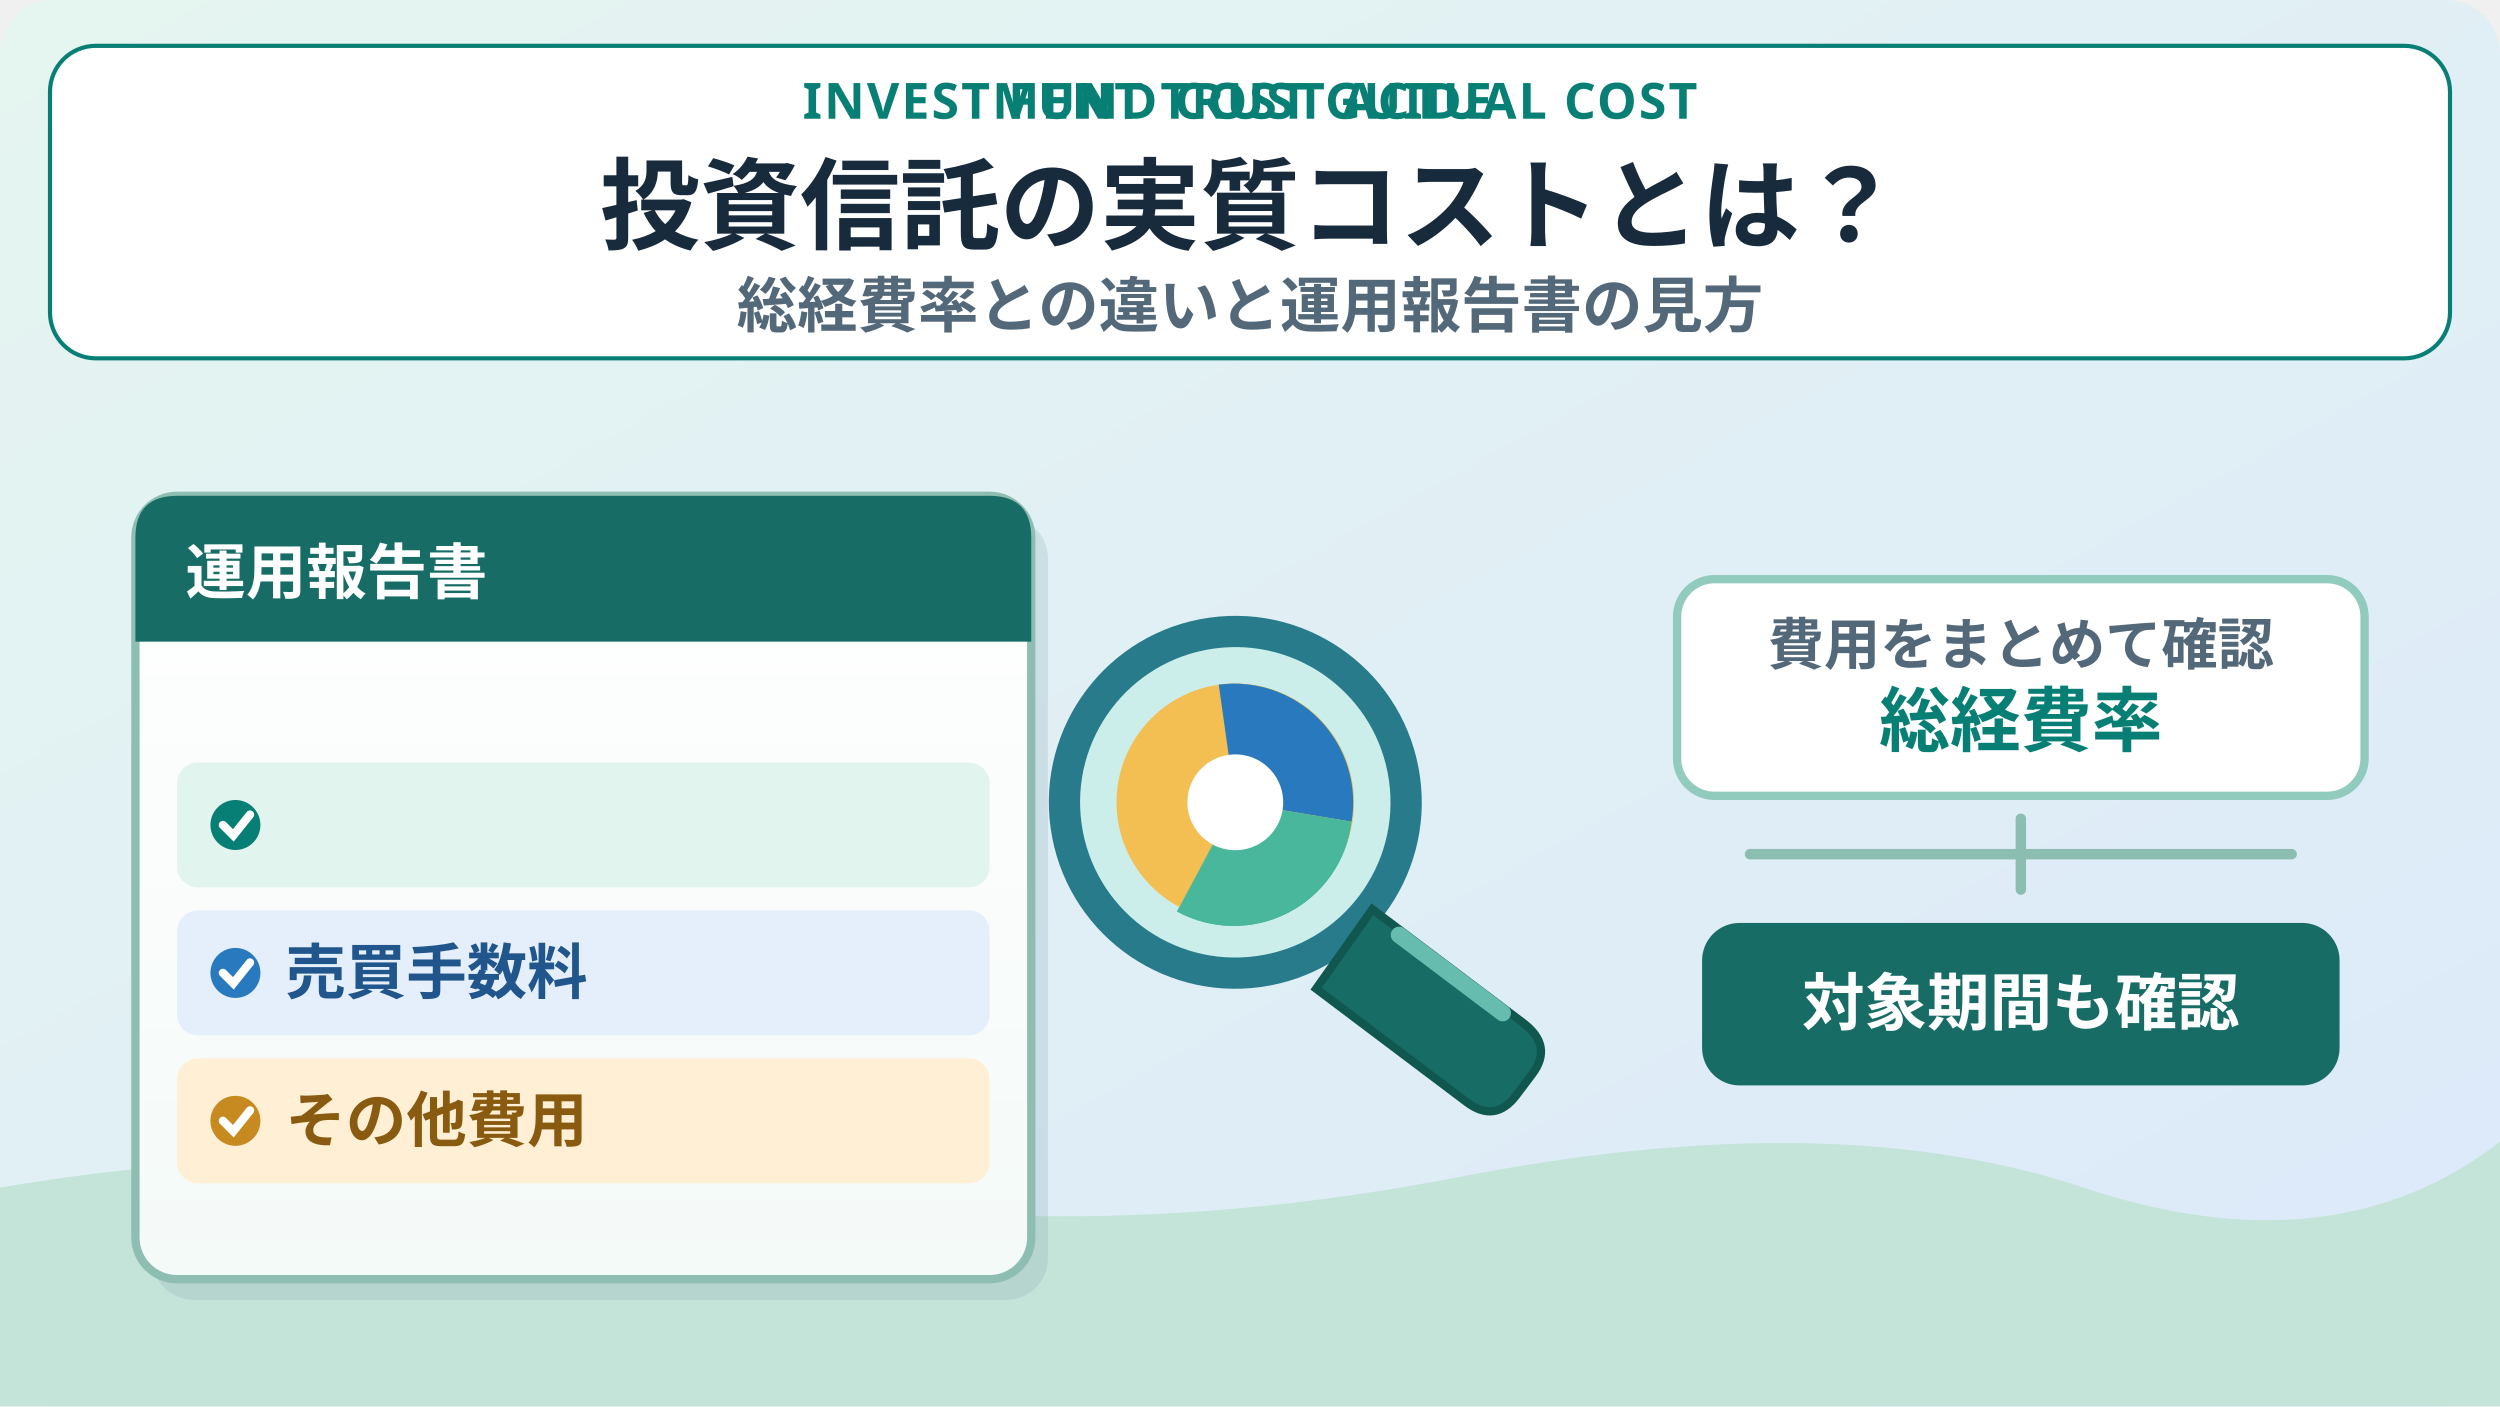
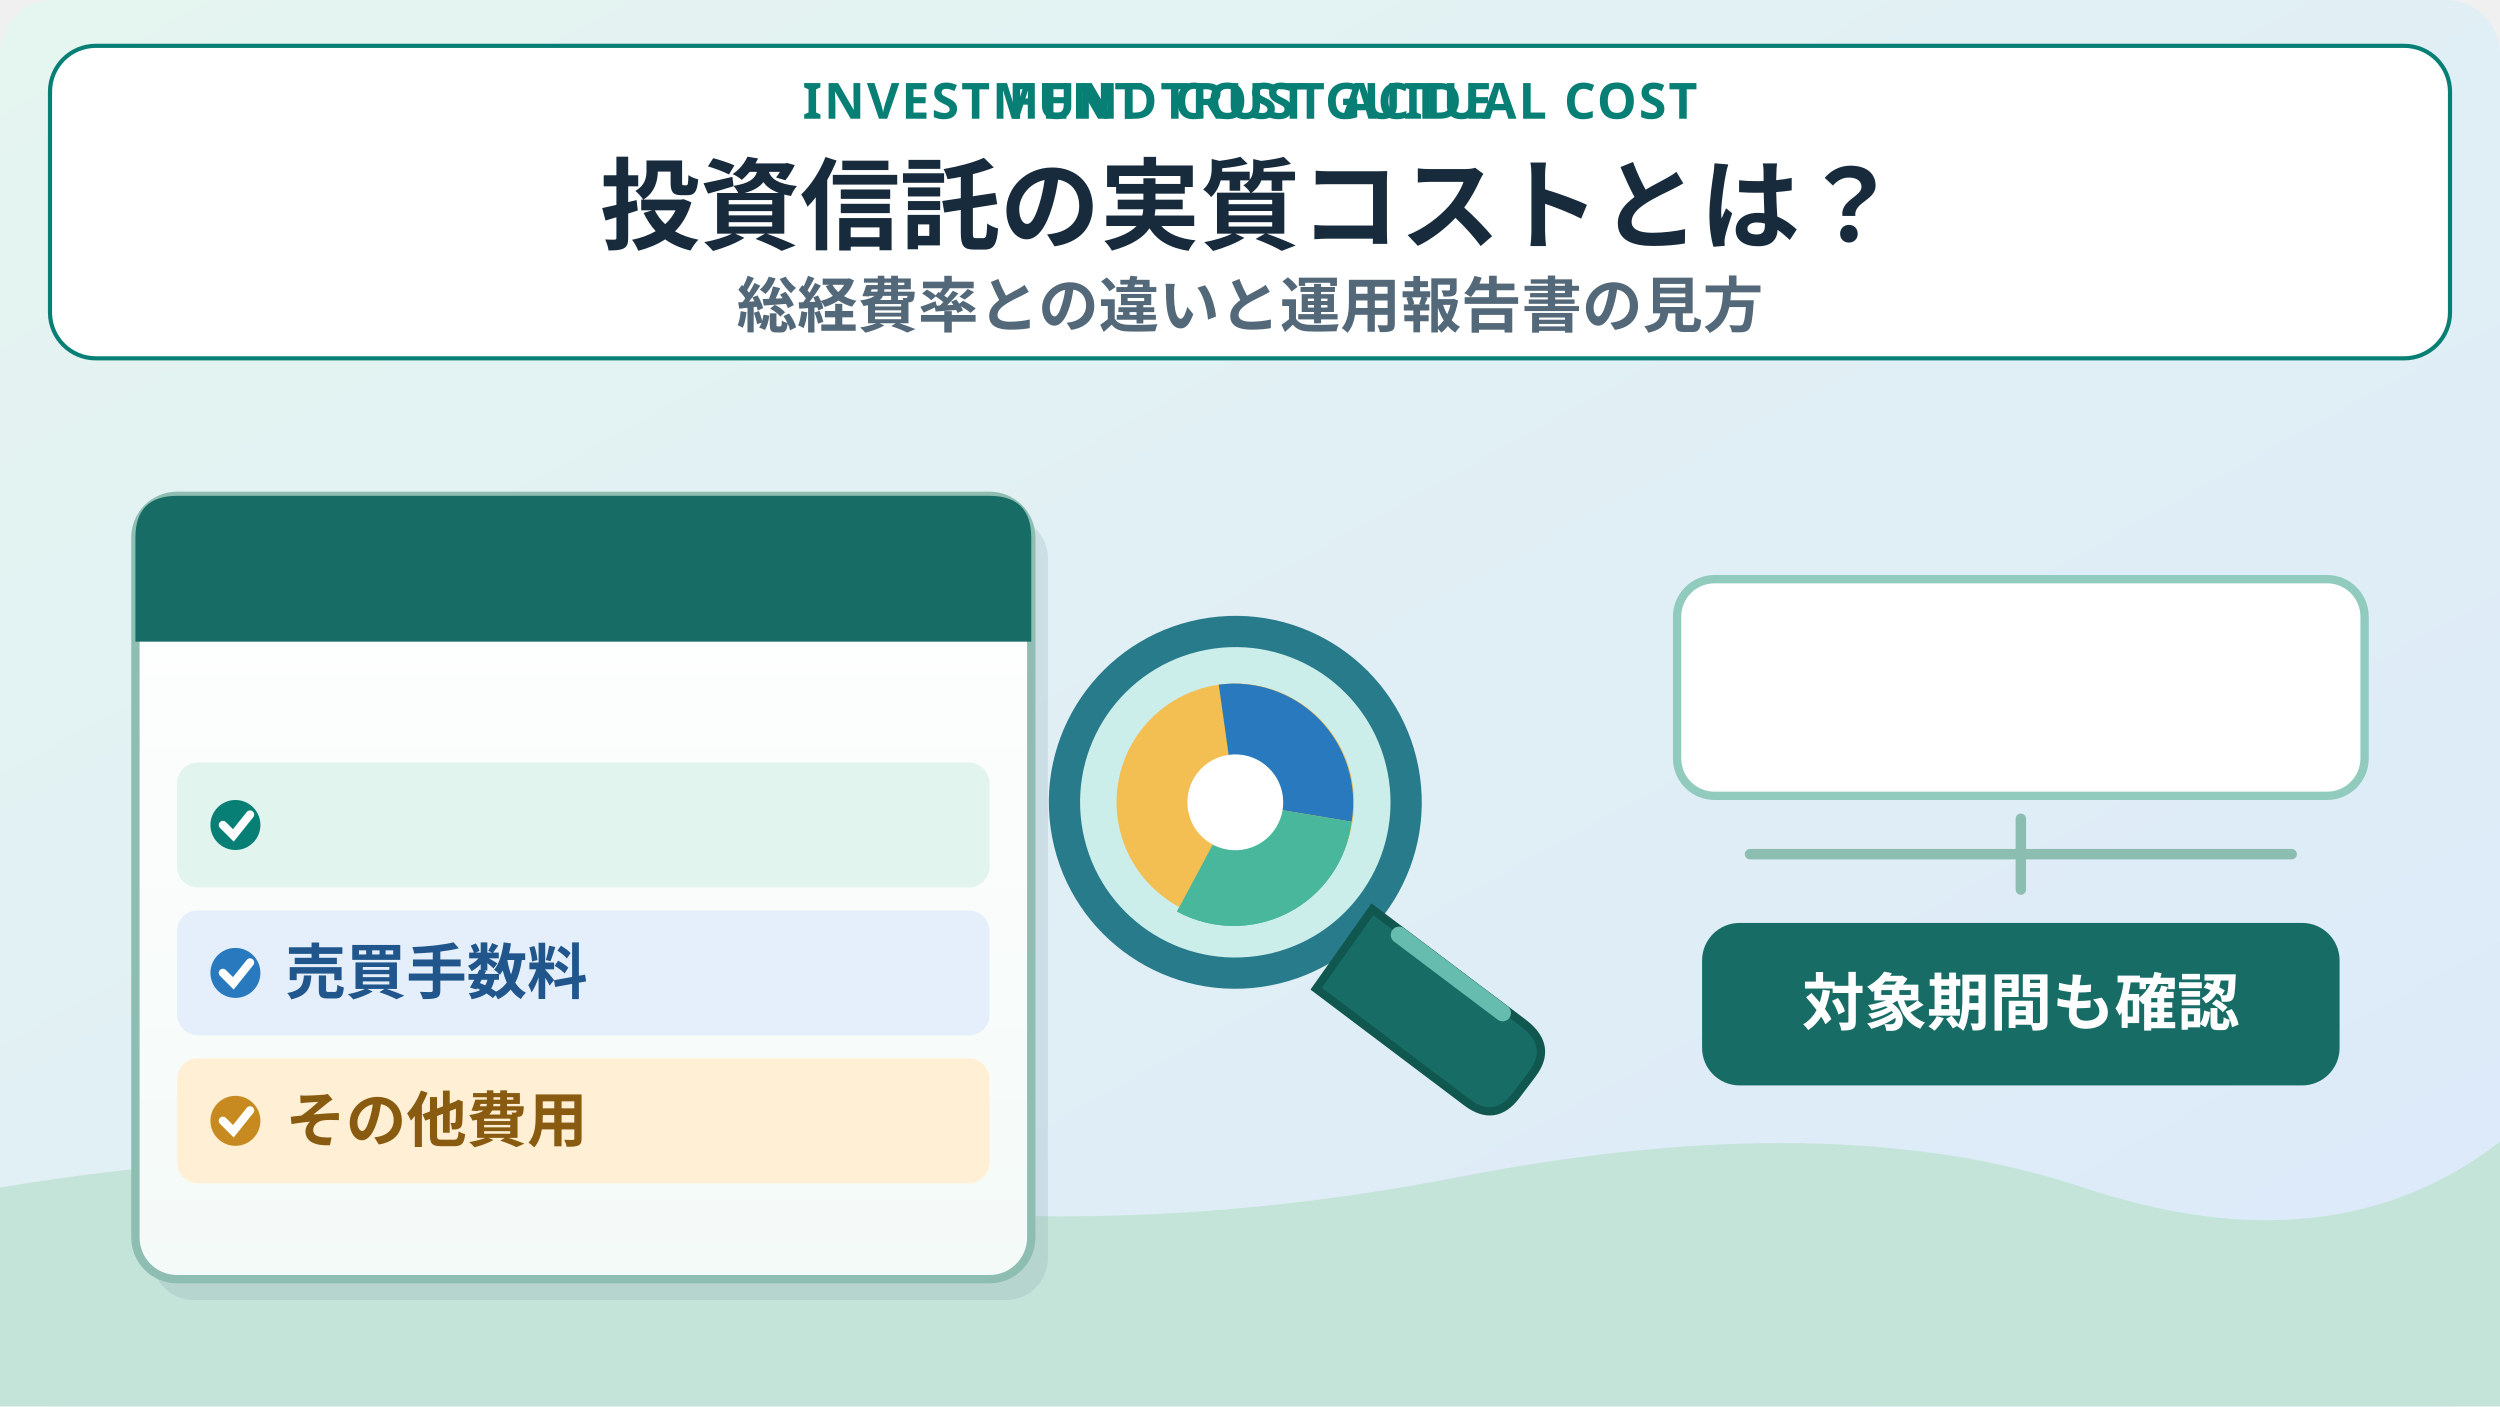
<svg xmlns="http://www.w3.org/2000/svg" width="1200" height="675" viewBox="0 0 1200 675" role="img" aria-labelledby="title desc">
  <defs>
    <linearGradient id="bg" x1="0" y1="0" x2="1" y2="1">
      <stop stop-color="#e5f5ef" />
      <stop offset="1" stop-color="#dce9fb" />
    </linearGradient>
    <linearGradient id="paper" x1="0" y1="0" x2="0" y2="1">
      <stop stop-color="#fff" />
      <stop offset="1" stop-color="#f4faf8" />
    </linearGradient>
  </defs>
  <rect width="1200" height="675" rx="26" fill="url(#bg)" />
  <rect x="24" y="22" width="1152" height="150" rx="22" fill="#fff" stroke="#087f75" stroke-width="2" />
  <text x="600" y="57" text-anchor="middle" font-family="sans-serif" font-size="24" font-weight="800" letter-spacing="1" fill="#087f75">INVESTMENT TRUST ACTUAL COST</text>
  <text x="600" y="116" text-anchor="middle" font-family="sans-serif" font-size="48" font-weight="800" fill="#172b3d">投資信託の実質コストとは？</text>
  <text x="600" y="157" text-anchor="middle" font-family="sans-serif" font-size="29" font-weight="650" fill="#536879">総経費率との違いと運用報告書の見方</text>
  <text x="600" y="57" text-anchor="middle" font-family="sans-serif" font-size="24" font-weight="800" letter-spacing="1" fill="#087f75">FUND COST GUIDE</text>
  <path d="M0 570Q180 540 350 570T700 565T1000 570T1200 548V675H0Z" fill="#c5e4d9" />
  <g transform="translate(65 238)">
    <rect x="8" y="10" width="430" height="376" rx="20" fill="#7899a3" opacity=".2" />
    <rect width="430" height="376" rx="20" fill="url(#paper)" stroke="#8ebdb2" stroke-width="4" />
    <path d="M0 20Q0 0 20 0H410Q430 0 430 20V70H0Z" fill="#176d65" />
-     <text x="24" y="47" font-family="sans-serif" font-size="29" font-weight="800" fill="#fff">運用報告書</text>
    <g font-family="sans-serif" font-size="29" font-weight="700">
      <rect x="20" y="128" width="390" height="60" rx="10" fill="#e2f4ee" />
      <circle cx="48" cy="158" r="12" fill="#087f75" />
      <path d="M42 158l5 5 8-10" fill="none" stroke="#fff" stroke-width="4" stroke-linecap="round" />
      <rect x="20" y="199" width="390" height="60" rx="10" fill="#e5effb" />
      <circle cx="48" cy="229" r="12" fill="#2879bd" />
      <path d="M42 229l5 5 8-10" fill="none" stroke="#fff" stroke-width="4" stroke-linecap="round" />
      <text x="72" y="239" fill="#20568c">売買手数料</text>
      <rect x="20" y="270" width="390" height="60" rx="10" fill="#fff0d5" />
      <circle cx="48" cy="300" r="12" fill="#c78a20" />
      <path d="M42 300l5 5 8-10" fill="none" stroke="#fff" stroke-width="4" stroke-linecap="round" />
      <text x="72" y="310" fill="#895b10">その他費用</text>
    </g>
  </g>
  <g transform="translate(480 300) rotate(-8)">
    <circle cx="100" cy="100" r="82" fill="#c9eeea" fill-opacity=".9" stroke="#287b8b" stroke-width="15" />
    <path d="M158 160L222 224Q235 237 223 249L214 258Q202 270 190 258L126 194Z" fill="#176d65" stroke="#10574f" stroke-width="4" />
    <path d="M169 174L213 218" stroke="#66bcae" stroke-width="8" stroke-linecap="round" />
    <path d="M100 43A57 57 0 0 1 154 117L100 100Z" fill="#2879bd" />
    <path d="M100 100L154 117A57 57 0 0 1 65 148Z" fill="#49b79b" />
    <path d="M100 43A57 57 0 1 0 100 157A57 57 0 0 0 100 43Z" fill="#f3bf52" />
    <path d="M100 100L100 43A57 57 0 0 1 154 117Z" fill="#2879bd" />
    <path d="M100 100L154 117A57 57 0 0 1 65 148Z" fill="#49b79b" />
    <circle cx="100" cy="100" r="23" fill="#fff" />
  </g>
  <g transform="translate(805 278)">
    <rect width="330" height="104" rx="18" fill="#fff" stroke="#91cbbd" stroke-width="4" />
-     <text x="165" y="41" text-anchor="middle" font-family="sans-serif" font-size="27" font-weight="700" fill="#536879">費用をまとめて確認</text>
-     <text x="165" y="80" text-anchor="middle" font-family="sans-serif" font-size="34" font-weight="800" fill="#087f75">総経費率</text>
    <path d="M35 132H295" stroke="#8bbdb1" stroke-width="5" stroke-linecap="round" />
    <path d="M165 115V149" stroke="#8bbdb1" stroke-width="5" stroke-linecap="round" />
    <rect x="12" y="165" width="306" height="78" rx="18" fill="#176d65" />
    <text x="165" y="214" text-anchor="middle" font-family="sans-serif" font-size="30" font-weight="800" fill="#fff">対象期間も確認</text>
  </g>
</svg>
